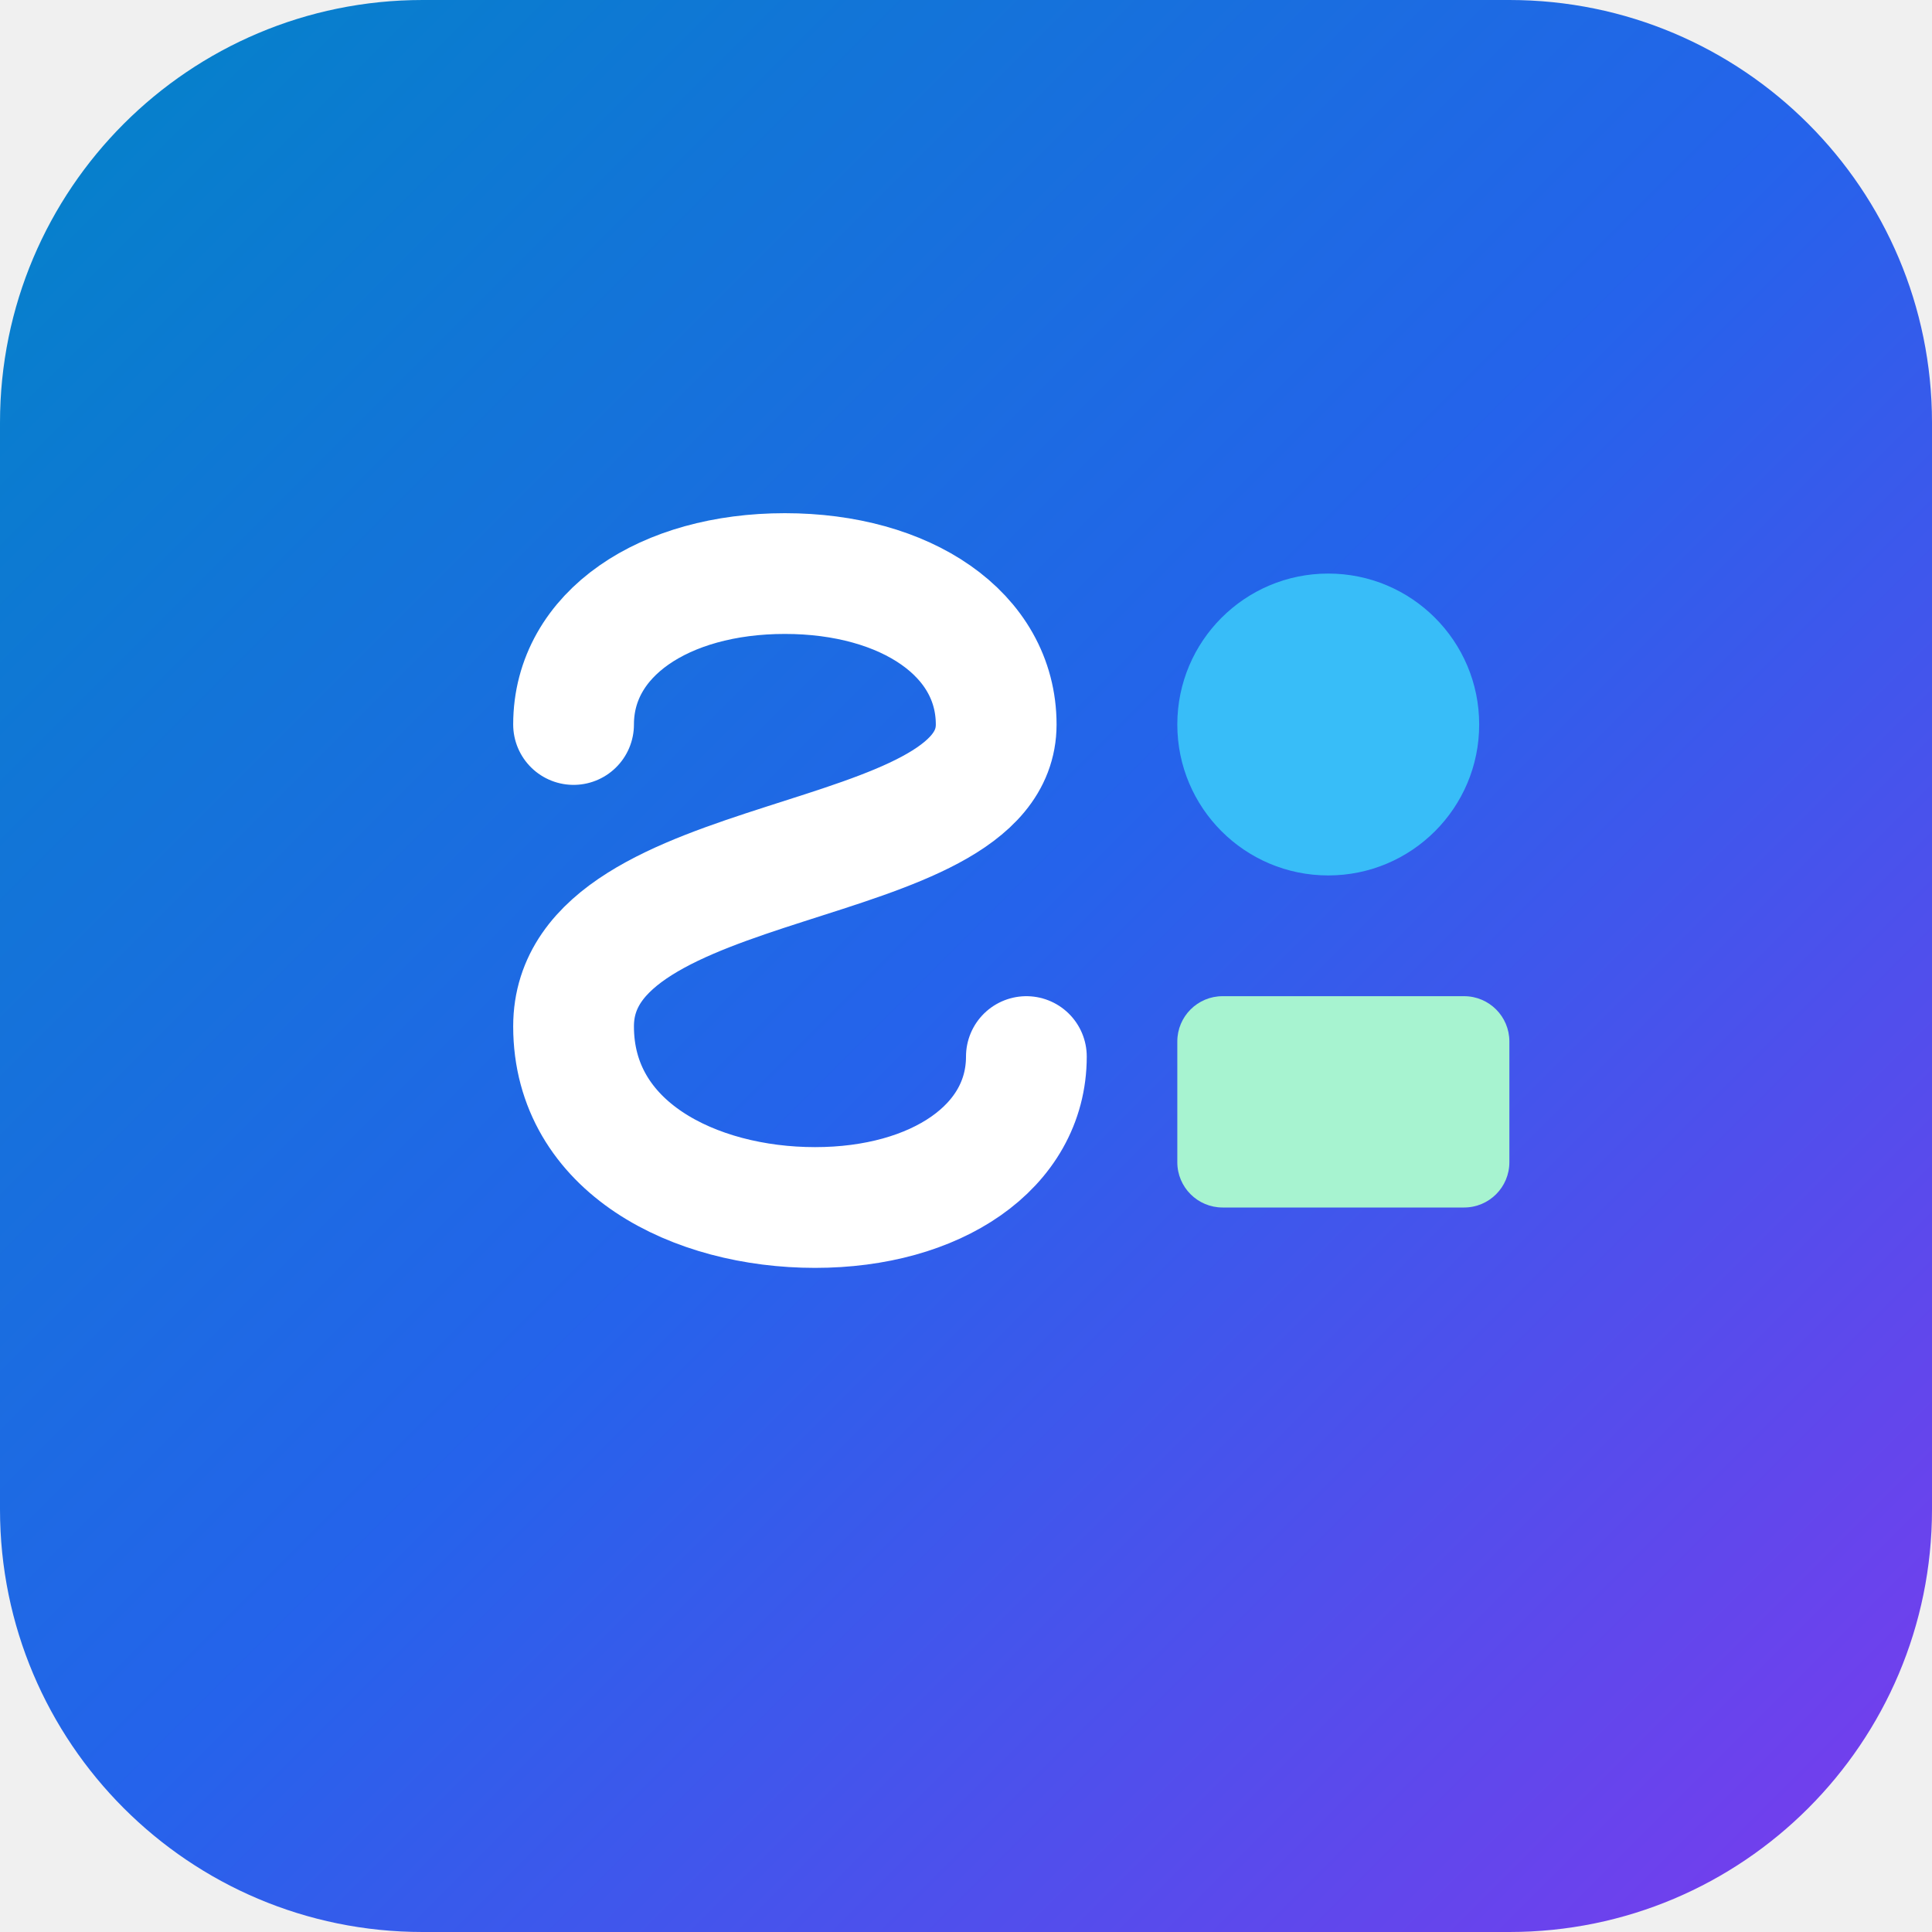
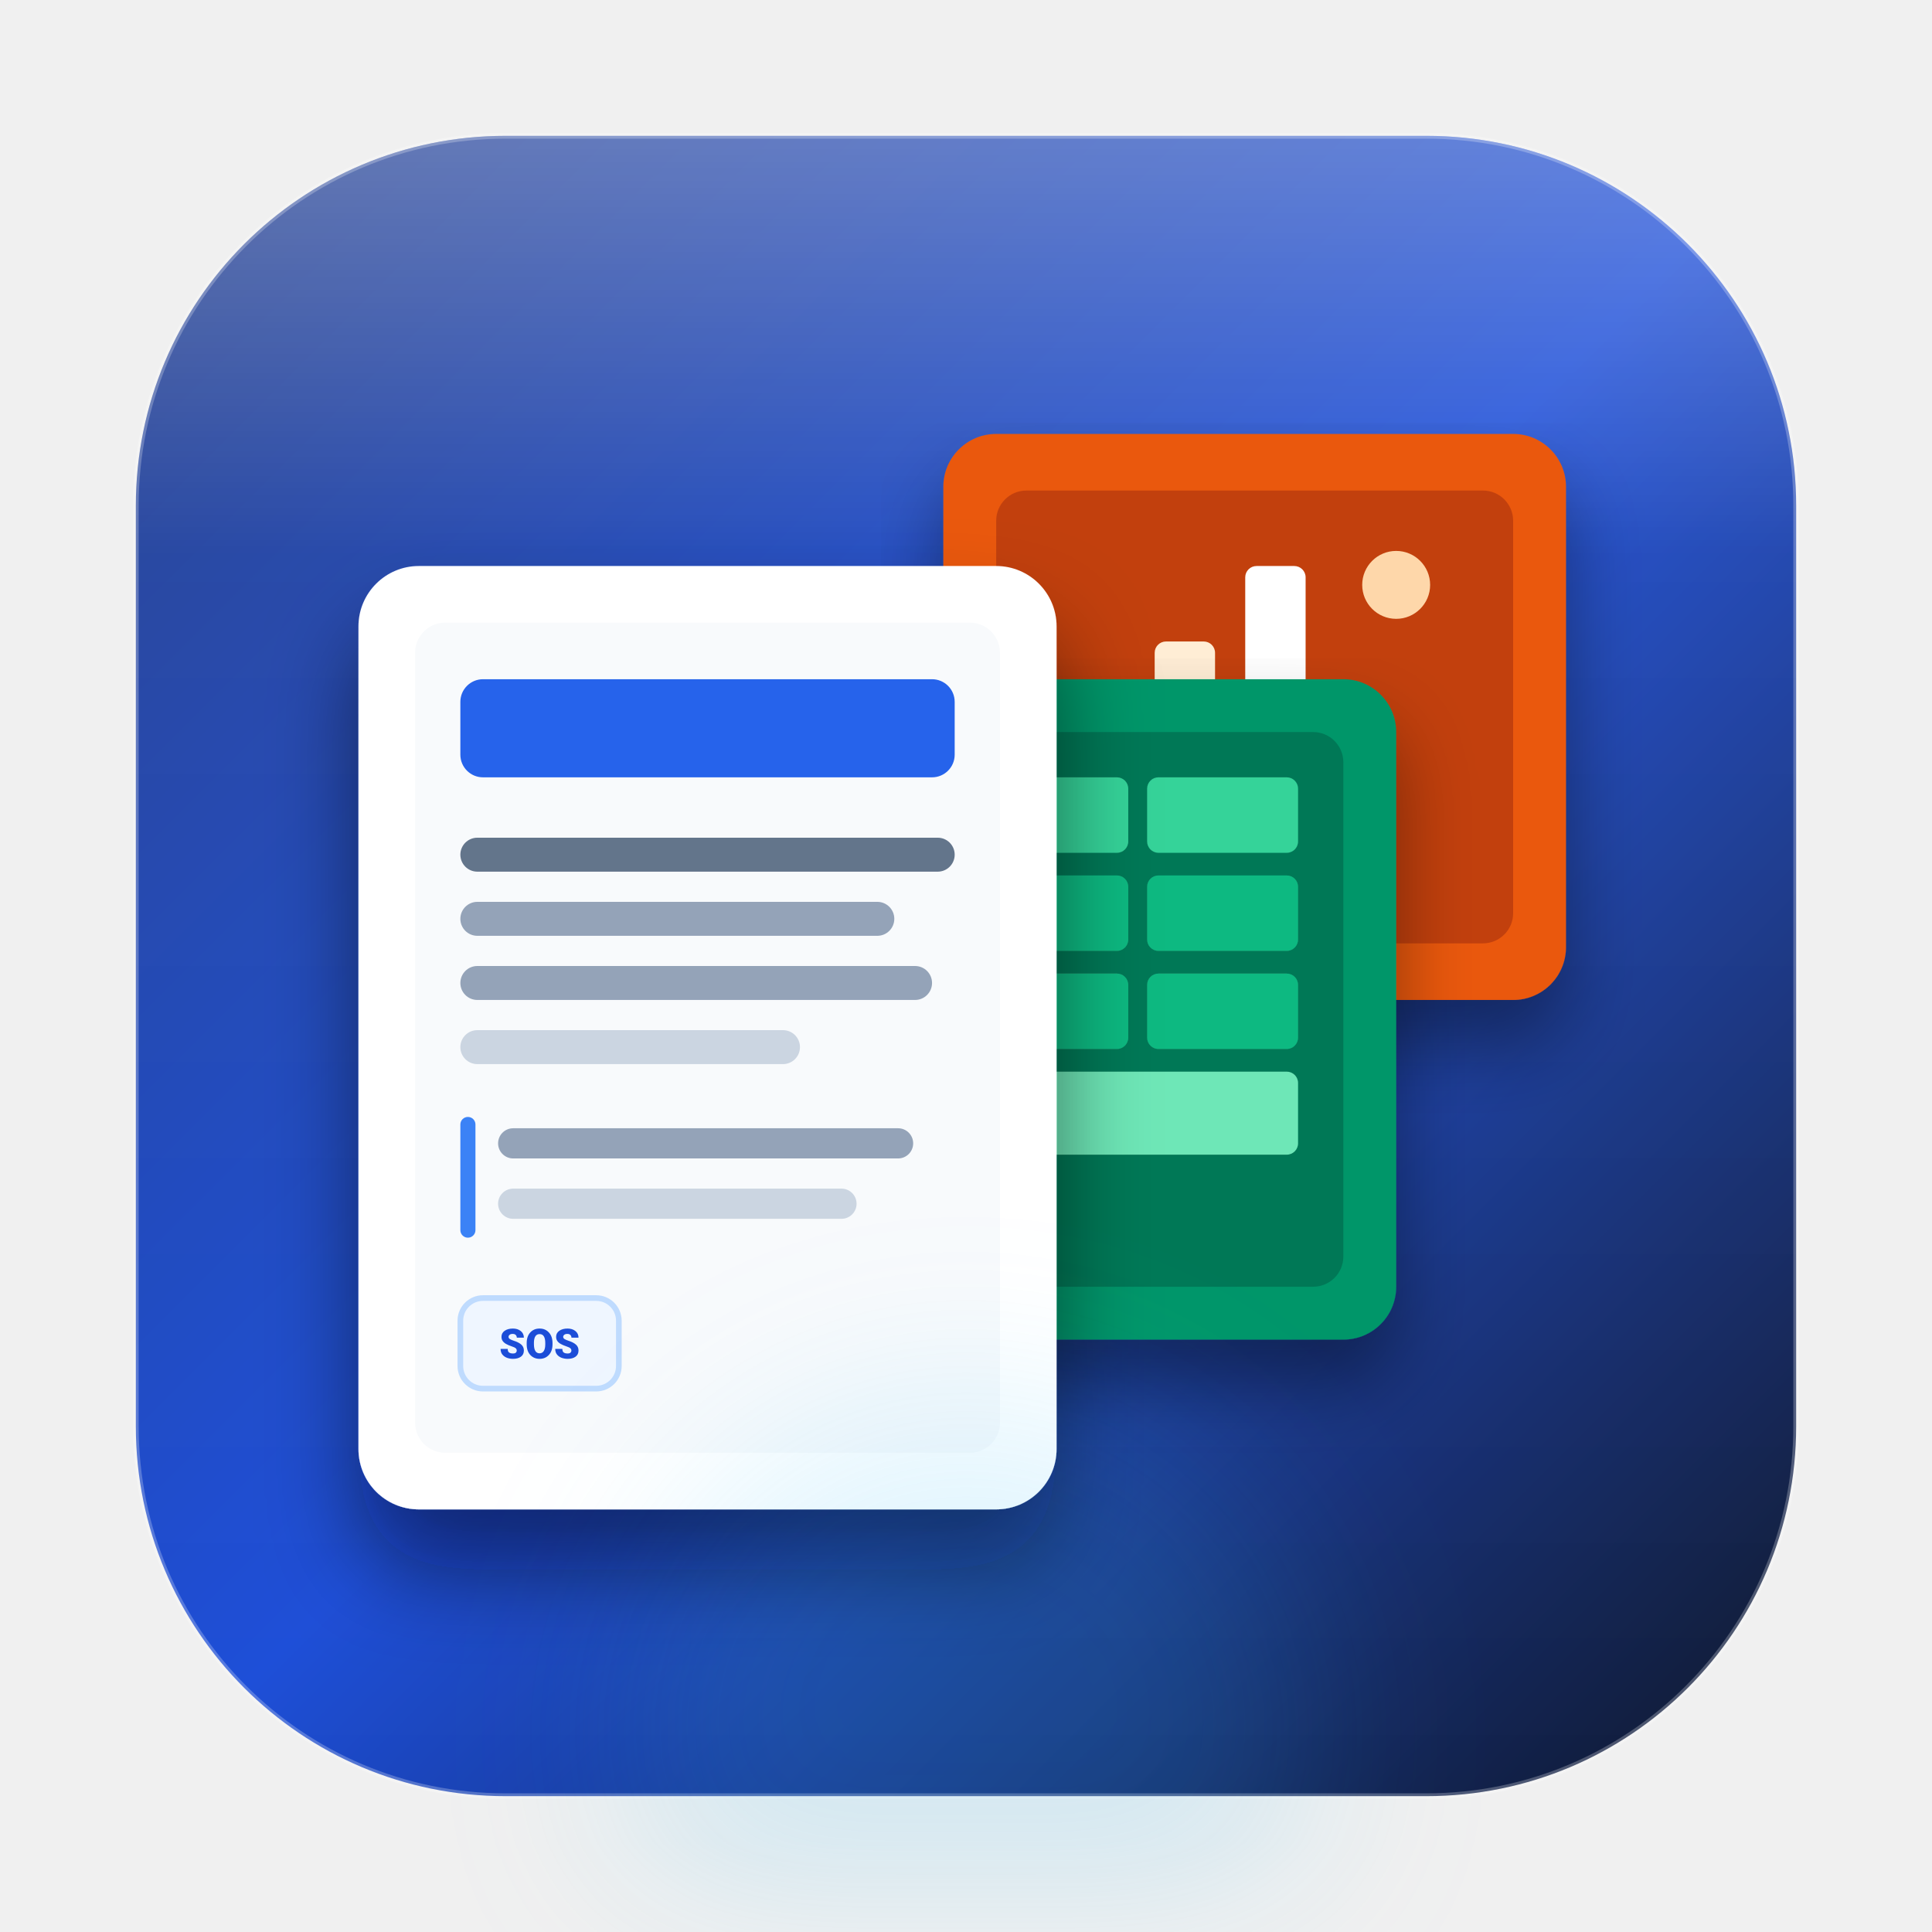
- <svg xmlns="http://www.w3.org/2000/svg" viewBox="0 0 128 128" width="128" height="128">
+ <svg xmlns="http://www.w3.org/2000/svg" viewBox="0 0 512 512" width="512" height="512">
  <defs>
-     <linearGradient id="brandGrad" x1="0%" y1="0%" x2="100%" y2="100%">
-       <stop offset="0%" stop-color="#0284c7" />
-       <stop offset="50%" stop-color="#2563eb" />
-       <stop offset="100%" stop-color="#7c3aed" />
+     <linearGradient id="bgGrad" x1="0%" y1="0%" x2="100%" y2="100%">
+       <stop offset="0%" stop-color="#1e3a8a" />
+       <stop offset="50%" stop-color="#1d4ed8" />
+       <stop offset="100%" stop-color="#0f172a" />
    </linearGradient>
+     <linearGradient id="glassGrad" x1="0%" y1="0%" x2="0%" y2="100%">
+       <stop offset="0%" stop-color="#ffffff" stop-opacity="0.3" />
+       <stop offset="25%" stop-color="#ffffff" stop-opacity="0.05" />
+       <stop offset="100%" stop-color="#ffffff" stop-opacity="0" />
+     </linearGradient>
+     <filter id="cardShadow" x="-10%" y="-10%" width="130%" height="130%">
+       <feDropShadow dx="0" dy="12" stdDeviation="10" flood-color="#000000" flood-opacity="0.4" />
+     </filter>
+     <filter id="frontCardShadow" x="-15%" y="-15%" width="140%" height="140%">
+       <feDropShadow dx="0" dy="16" stdDeviation="12" flood-color="#020617" flood-opacity="0.5" />
+     </filter>
  </defs>
-   <rect width="128" height="128" rx="28" fill="url(#brandGrad)" />
-   <path d="M38 48 C38 42, 44 38, 52 38 C60 38, 66 42, 66 48 C66 58, 38 56, 38 68 C38 76, 46 80, 54 80 C62 80, 68 76, 68 70" fill="none" stroke="#ffffff" stroke-width="8" stroke-linecap="round" />
-   <circle cx="88" cy="48" r="10" fill="#38bdf8" />
-   <rect x="78" y="66" width="22" height="14" rx="3" fill="#a7f3d0" />
+   <rect x="36" y="36" width="440" height="440" rx="98" fill="url(#bgGrad)" />
+   <rect x="36" y="36" width="440" height="440" rx="98" fill="url(#glassGrad)" stroke="#ffffff" stroke-width="1.5" stroke-opacity="0.25" />
+   <g filter="url(#cardShadow)">
+     <rect x="250" y="115" width="165" height="150" rx="14" fill="#ea580c" />
+     <rect x="264" y="130" width="137" height="120" rx="8" fill="#c2410c" />
+     <rect x="282" y="195" width="16" height="40" rx="3" fill="#fed7aa" />
+     <rect x="306" y="170" width="16" height="65" rx="3" fill="#ffedd5" />
+     <rect x="330" y="150" width="16" height="85" rx="3" fill="#ffffff" />
+     <circle cx="370" cy="155" r="9" fill="#fed7aa" />
+   </g>
+   <g filter="url(#cardShadow)">
+     <rect x="180" y="180" width="190" height="175" rx="14" fill="#059669" />
+     <rect x="194" y="194" width="162" height="147" rx="8" fill="#047857" />
+     <rect x="206" y="206" width="44" height="20" rx="3" fill="#a7f3d0" />
+     <rect x="255" y="206" width="44" height="20" rx="3" fill="#34d399" />
+     <rect x="304" y="206" width="40" height="20" rx="3" fill="#34d399" />
+     <rect x="206" y="232" width="44" height="20" rx="3" fill="#10b981" />
+     <rect x="255" y="232" width="44" height="20" rx="3" fill="#10b981" />
+     <rect x="304" y="232" width="40" height="20" rx="3" fill="#10b981" />
+     <rect x="206" y="258" width="44" height="20" rx="3" fill="#10b981" />
+     <rect x="255" y="258" width="44" height="20" rx="3" fill="#10b981" />
+     <rect x="304" y="258" width="40" height="20" rx="3" fill="#10b981" />
+     <rect x="206" y="284" width="44" height="22" rx="3" fill="#065f46" />
+     <rect x="255" y="284" width="89" height="22" rx="3" fill="#6ee7b7" />
+   </g>
+   <g filter="url(#frontCardShadow)">
+     <rect x="95" y="150" width="185" height="250" rx="16" fill="#ffffff" />
+     <rect x="110" y="165" width="155" height="220" rx="8" fill="#f8fafc" />
+     <rect x="122" y="180" width="131" height="26" rx="6" fill="#2563eb" />
+     <rect x="122" y="222" width="131" height="9" rx="4.5" fill="#64748b" />
+     <rect x="122" y="239" width="115" height="9" rx="4.5" fill="#94a3b8" />
+     <rect x="122" y="256" width="125" height="9" rx="4.5" fill="#94a3b8" />
+     <rect x="122" y="273" width="90" height="9" rx="4.5" fill="#cbd5e1" />
+     <rect x="122" y="296" width="4" height="32" rx="2" fill="#3b82f6" />
+     <rect x="132" y="299" width="110" height="8" rx="4" fill="#94a3b8" />
+     <rect x="132" y="315" width="95" height="8" rx="4" fill="#cbd5e1" />
+     <rect x="122" y="344" width="42" height="24" rx="6" fill="#eff6ff" stroke="#bfdbfe" stroke-width="1.5" />
+     <text x="143" y="360" font-family="-apple-system, BlinkMacSystemFont, 'Segoe UI', Roboto, sans-serif" font-weight="900" font-size="11" fill="#1d4ed8" text-anchor="middle">SOS</text>
+   </g>
+   <circle cx="256" cy="460" r="90" fill="#38bdf8" opacity="0.15" filter="blur(25px)" />
</svg>
